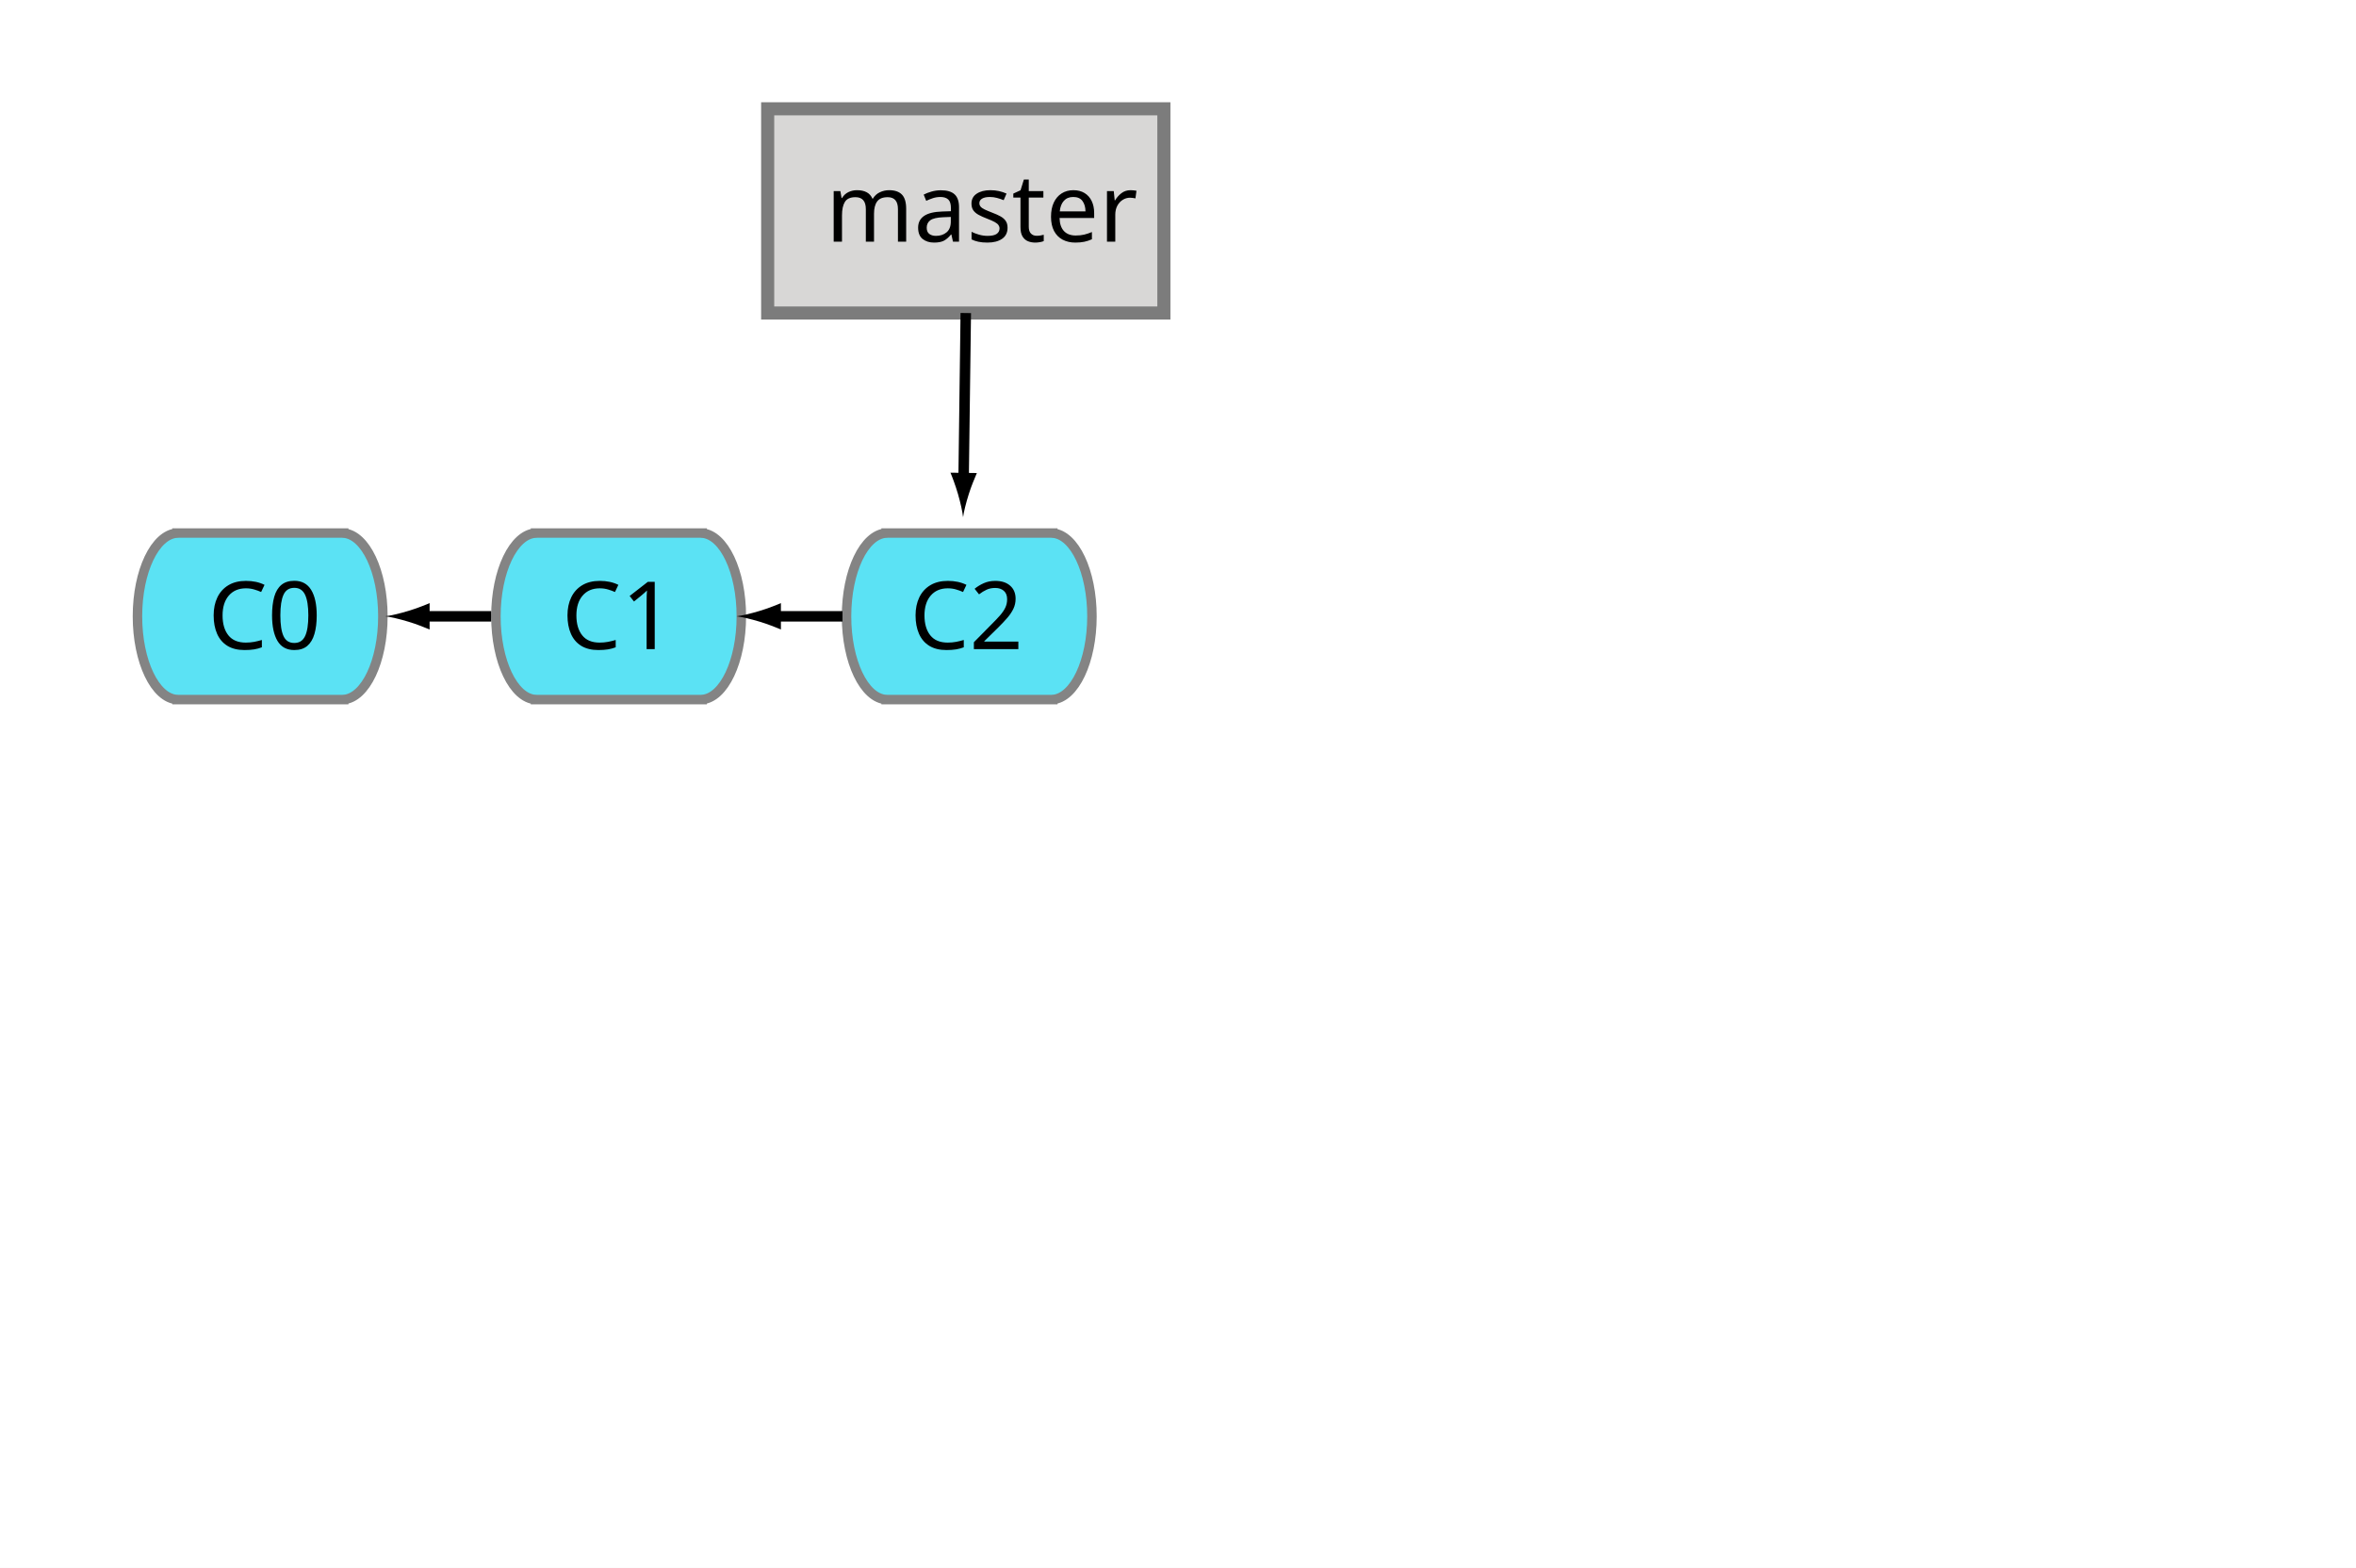
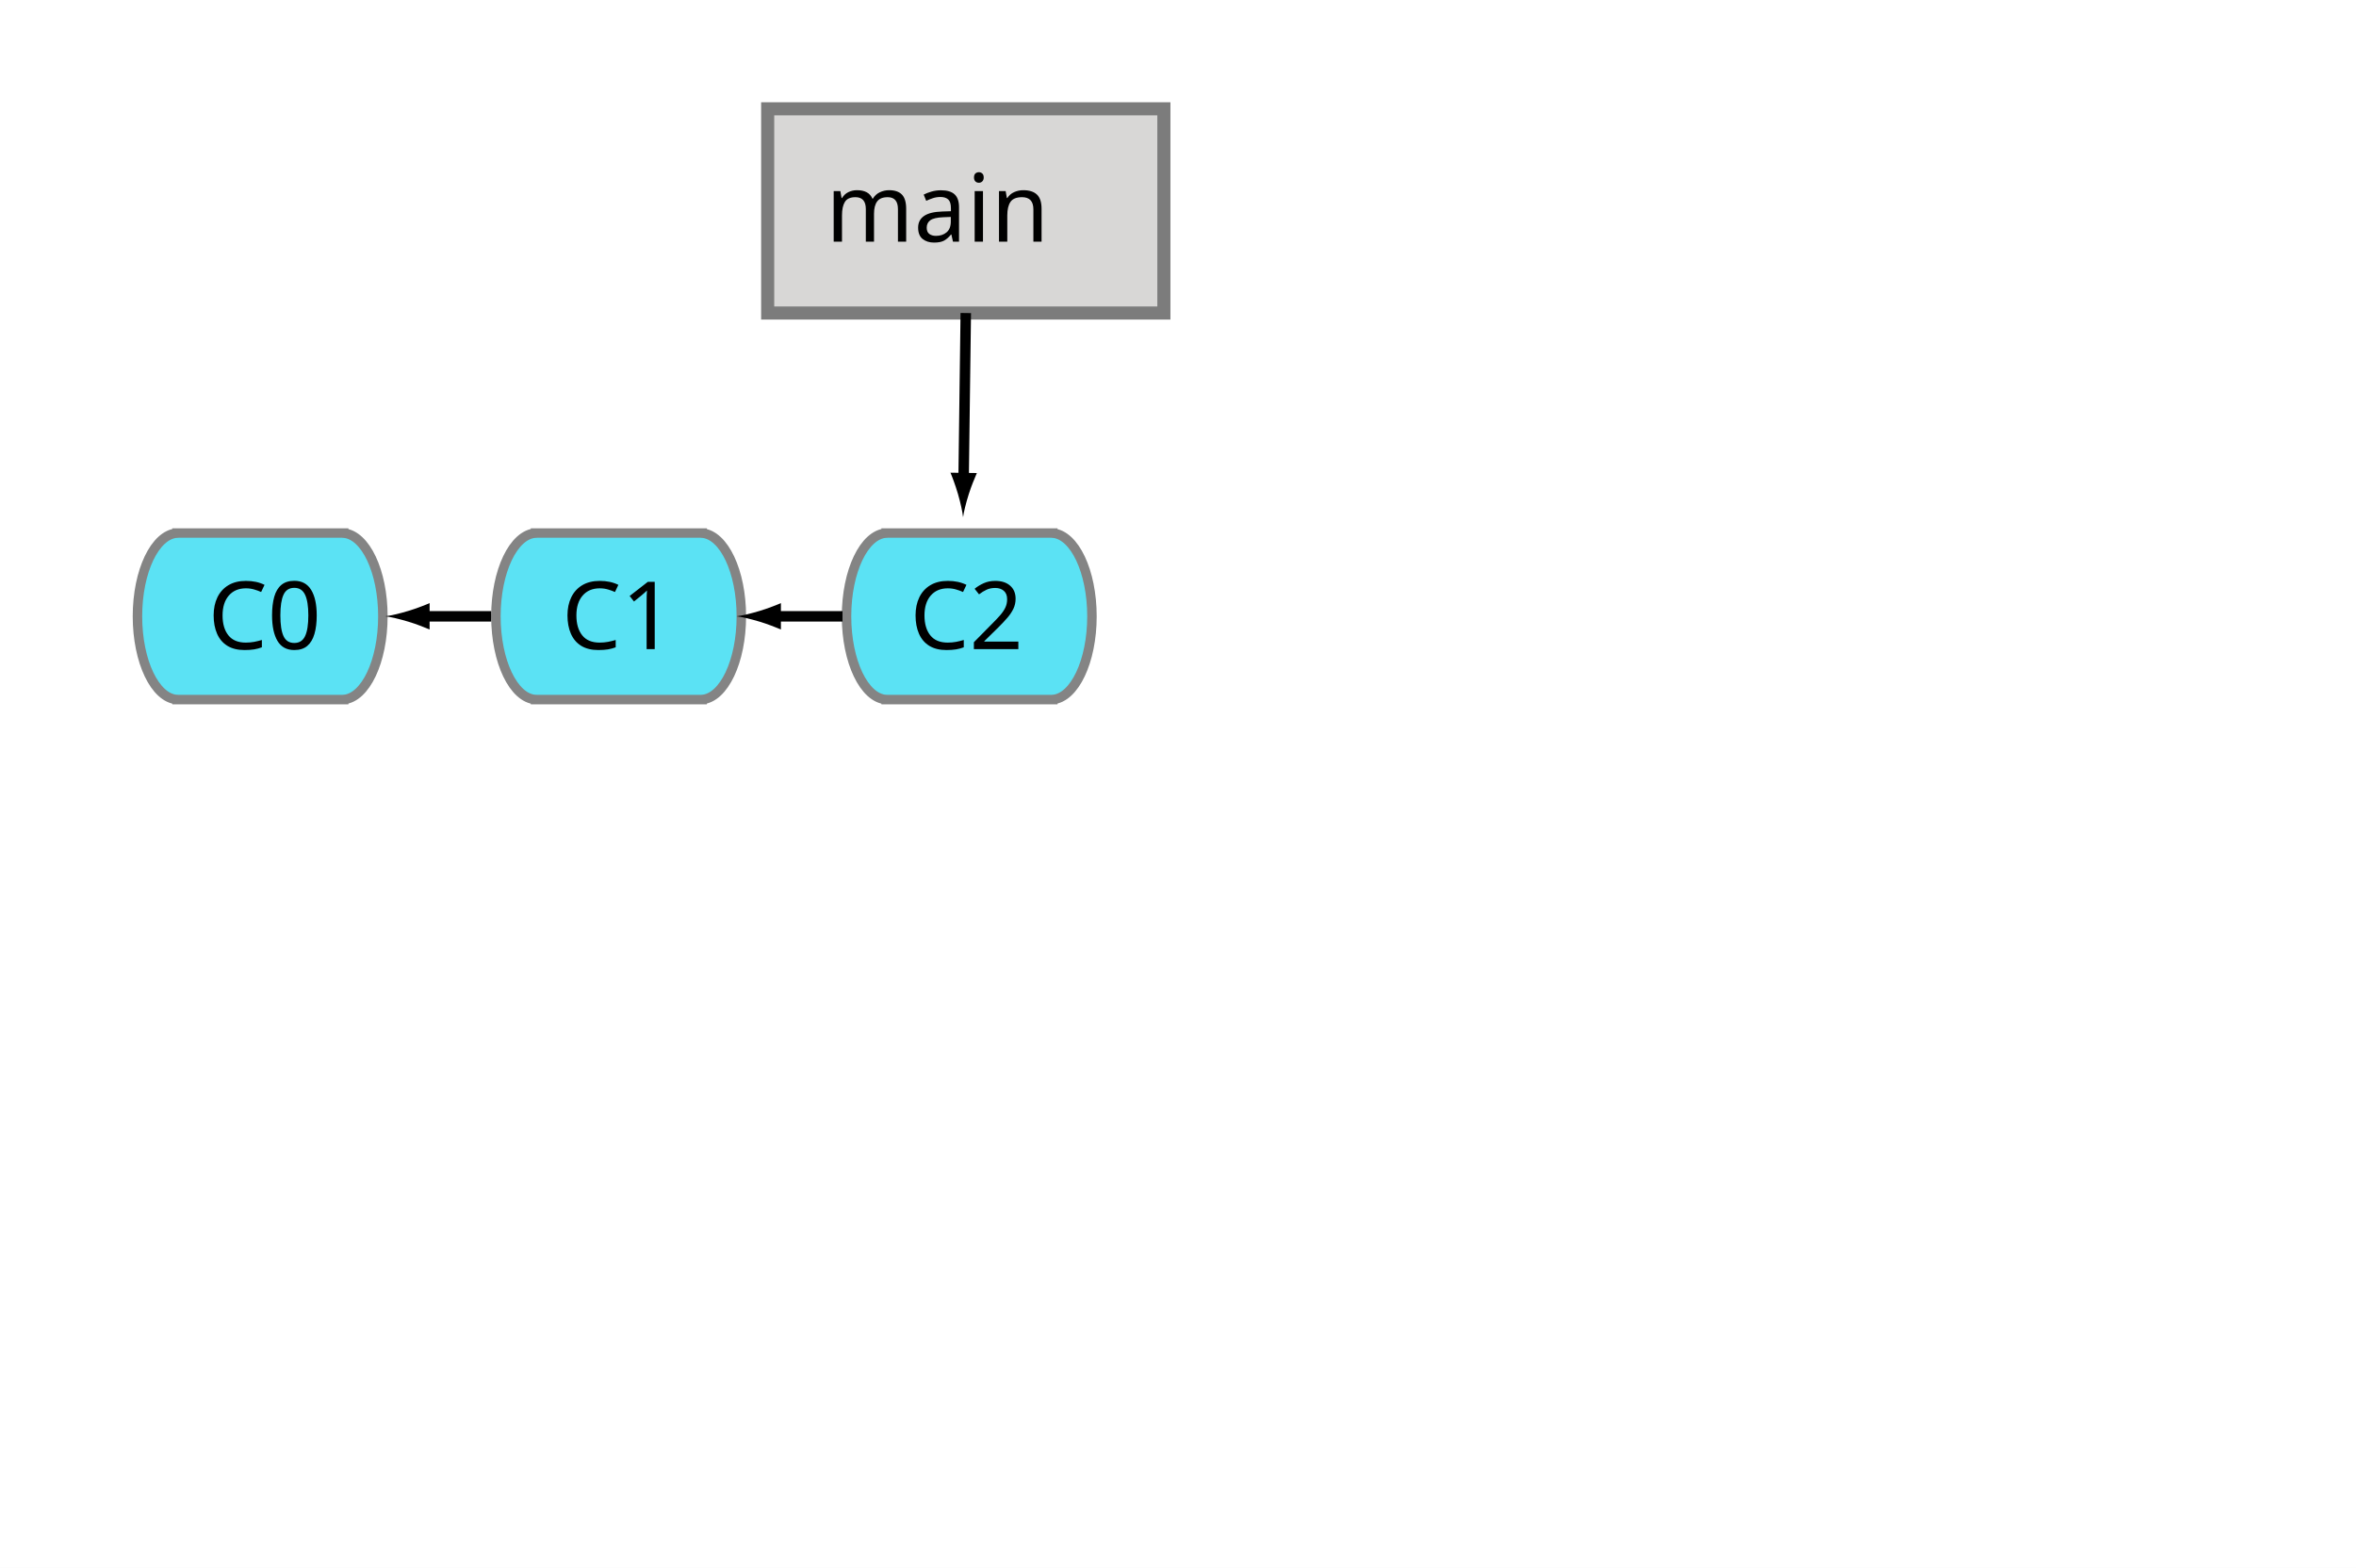
<svg xmlns="http://www.w3.org/2000/svg" xmlns:xlink="http://www.w3.org/1999/xlink" version="1.1" x="0px" y="0px" width="900px" height="599px" viewBox="0 0 900 599" enable-background="new 0 0 900 599" xml:space="preserve">
  <symbol id="C0-C3" viewBox="-184.12 -33.633 368.24 67.266">
    <g id="c0_1_">
      <use xlink:href="#Commit" width="161.396" height="111.496" id="XMLID_10_" x="-80.698" y="-55.748" transform="matrix(0.6033 0 0 0.6033 -135.4351 0)" overflow="visible" />
      <text transform="matrix(1 0 0 -1 -155.4082 -12.5215)" font-family="'Ubuntu'" font-size="36">C0</text>
    </g>
    <g id="c1_1_">
      <use xlink:href="#Commit" width="161.396" height="111.496" id="XMLID_9_" x="-80.698" y="-55.748" transform="matrix(0.6033 0 0 0.6033 1.4995 0)" overflow="visible" />
      <g>
        <g>
          <line fill="none" stroke="#000000" stroke-width="4" x1="-47.182" y1="0" x2="-74.09" y2="0" />
          <path d="M-78.813-2.049c3.307-0.999,5.456-1.919,8.108-2.983V5.057c-0.949-0.451-4.802-1.986-8.108-2.982      c-3.539-1.07-6.748-1.801-8.829-2.062C-85.562-0.25-82.353-0.98-78.813-2.049z" />
        </g>
      </g>
      <text transform="matrix(1 0 0 -1 -20.2441 -12.5215)" font-family="'Ubuntu'" font-size="36">C1</text>
    </g>
    <g id="c2_1_">
      <use xlink:href="#Commit" width="161.396" height="111.496" id="XMLID_8_" x="-80.698" y="-55.748" transform="matrix(0.6033 0 0 0.6033 135.4346 0)" overflow="visible" />
      <g>
        <g>
          <line fill="none" stroke="#000000" stroke-width="4" x1="87.015" y1="0" x2="60.107" y2="0" />
          <path d="M55.384-2.049c3.307-0.999,5.456-1.919,8.108-2.983V5.057c-0.949-0.451-4.802-1.986-8.108-2.982      c-3.539-1.07-6.748-1.801-8.829-2.062C48.636-0.25,51.845-0.98,55.384-2.049z" />
        </g>
      </g>
      <text transform="matrix(1 0 0 -1 112.7227 -12.5215)" font-family="'Ubuntu'" font-size="36">C2</text>
    </g>
  </symbol>
  <symbol id="C0bisC3" viewBox="-184.12 -33.633 368.24 67.266">
    <use xlink:href="#C0-C3" width="368.24" height="67.266" x="-184.12" y="-33.633" overflow="visible" />
  </symbol>
  <symbol id="C0bisC4" viewBox="-184.12 -33.633 436.707 125.244">
    <g id="c4_3_">
      <use xlink:href="#Commit" width="161.396" height="111.496" id="XMLID_4_" x="-80.698" y="-55.748" transform="matrix(0.6033 0 0 0.6033 203.9023 57.9785)" overflow="visible" />
      <g>
        <g>
          <line fill="none" stroke="#000000" stroke-width="4" x1="154.218" y1="57.979" x2="127.311" y2="57.979" />
          <path d="M122.587,55.931c3.307-0.999,5.456-1.919,8.108-2.983v10.089c-0.949-0.451-4.802-1.986-8.108-2.982      c-3.539-1.07-6.748-1.801-8.829-2.062C115.839,57.729,119.048,56.999,122.587,55.931z" />
        </g>
      </g>
      <text transform="matrix(1 0 0 -1 180.5205 45.457)" font-family="'Ubuntu'" font-size="36">C4</text>
    </g>
    <use xlink:href="#C0bisC3" width="368.24" height="67.266" x="-184.12" y="-33.633" overflow="visible" />
  </symbol>
  <symbol id="C0bisC5echt" viewBox="-251.581 -91.612 571.63 183.224">
    <g id="c5_1_">
      <use xlink:href="#Commit" width="161.396" height="111.496" id="XMLID_2_" x="-80.698" y="-55.748" transform="matrix(0.6033 0 0 0.6033 271.3638 -57.9795)" overflow="visible" />
      <g>
        <g>
          <line fill="none" stroke="#000000" stroke-width="4" x1="222.756" y1="-58.021" x2="195.85" y2="-58.021" />
          <path d="M191.125-60.069c3.307-0.999,5.457-1.919,8.109-2.983v10.089c-0.949-0.451-4.803-1.986-8.109-2.982      c-3.539-1.07-6.748-1.801-8.828-2.062C184.377-58.271,187.586-59.001,191.125-60.069z" />
        </g>
      </g>
      <text transform="matrix(1 0 0 -1 248.3242 -68.9277)" font-family="'Ubuntu'" font-size="36">C5</text>
    </g>
    <use xlink:href="#C0bisC4" width="436.707" height="125.244" x="-184.12" y="-33.633" transform="matrix(1 0 0 1 -67.4614 0)" overflow="visible" />
  </symbol>
  <symbol id="Commit" viewBox="-80.698 -55.748 161.396 111.496">
    <path fill="#5BE2F4" stroke="#848484" stroke-width="6" d="M77.698,0c0,28.447-11.026,51.621-24.824,52.695v0.053H-52.621v-0.039   C-66.537,51.898-77.698,28.619-77.698,0s11.161-51.898,25.077-52.709v-0.039H52.874v0.053C66.672-51.621,77.698-28.447,77.698,0z" />
  </symbol>
  <g id="Frame0">
    <rect fill="#FFFFFF" width="900" height="599" />
    <rect fill="none" width="450" height="470.923" />
  </g>
  <g id="Frame1" display="none">
-     <g id="master" display="inline">
+     <g id="main" display="inline">
      <rect x="293.111" y="41.238" fill="#D8D7D6" stroke="#7C7C7C" stroke-width="5" width="151.352" height="78.022" />
      <g>
        <g>
          <line fill="none" stroke="#000000" stroke-width="4" x1="368.787" y1="119.26" x2="367.943" y2="183.706" />
          <path d="M369.93,188.456c1.042-3.293,1.99-5.43,3.089-8.069l-10.088-0.132c0.438,0.955,1.923,4.827,2.876,8.146      c1.024,3.553,1.712,6.771,1.947,8.855C368.043,195.18,368.815,191.98,369.93,188.456z" />
        </g>
      </g>
-       <text transform="matrix(1 0 0 1 315.2656 91.9858)" font-family="'Ubuntu'" font-size="36">master</text>
+       <text transform="matrix(1 0 0 1 315.2656 91.9858)" font-family="'Ubuntu'" font-size="36">main</text>
    </g>
    <g id="branch_1_" display="inline">
      <g>
        <g>
          <line fill="none" stroke="#000000" stroke-width="4" x1="366.509" y1="353.495" x2="365.78" y2="276.968" />
          <path d="M363.687,272.264c-0.967,3.316-1.867,5.474-2.906,8.137l10.088-0.096c-0.46-0.945-2.032-4.783-3.059-8.08      c-1.104-3.529-1.865-6.73-2.146-8.809C365.421,265.499,364.721,268.715,363.687,272.264z" />
        </g>
      </g>
      <rect x="292.268" y="349" fill="#D8D7D6" stroke="#7C7C7C" stroke-width="5" width="151.352" height="78.022" />
      <text transform="matrix(1 0 0 1 324.897 399.8472)" font-family="'Ubuntu'" font-size="36">iss53</text>
    </g>
    <use xlink:href="#C0-C3" width="368.24" height="67.266" x="-184.12" y="-33.633" transform="matrix(1 0 0 -1 232.3525 232.0264)" display="inline" overflow="visible" />
  </g>
  <g id="Frame2">
    <use xlink:href="#C0bisC3" width="368.24" height="67.266" id="XMLID_5_" x="-184.12" y="-33.633" transform="matrix(1 0 0 -1 234.8193 235.4614)" overflow="visible" />
    <g id="master_2_">
      <rect x="293.255" y="41.569" fill="#D8D7D6" stroke="#7C7C7C" stroke-width="5" width="151.352" height="78.022" />
      <g>
        <g>
          <line fill="none" stroke="#000000" stroke-width="4" x1="368.931" y1="119.591" x2="368.087" y2="184.037" />
          <path d="M370.074,188.787c1.042-3.293,1.99-5.43,3.089-8.069l-10.088-0.132c0.438,0.955,1.923,4.827,2.876,8.146      c1.024,3.553,1.712,6.771,1.947,8.855C368.187,195.511,368.959,192.312,370.074,188.787z" />
        </g>
      </g>
-       <text transform="matrix(1 0 0 1 315.4092 92.3169)" font-family="'Ubuntu'" font-size="36">master</text>
+       <text transform="matrix(1 0 0 1 315.4092 92.3169)" font-family="'Ubuntu'" font-size="36">main</text>
    </g>
  </g>
  <g id="Frame3" display="none">
    <use xlink:href="#C0bisC4" width="436.707" height="125.244" x="-184.12" y="-33.633" transform="matrix(1 0 0 -1 300.8193 290.0059)" display="inline" overflow="visible" />
    <g id="master_3_" display="inline">
      <rect x="426.976" y="41.758" fill="#D8D7D6" stroke="#7C7C7C" stroke-width="5" width="151.352" height="78.022" />
      <g>
        <g>
          <line fill="none" stroke="#000000" stroke-width="4" x1="502.651" y1="119.78" x2="501.808" y2="184.225" />
          <path d="M503.794,188.975c1.043-3.293,1.991-5.43,3.09-8.069l-10.088-0.132c0.438,0.955,1.923,4.827,2.876,8.146      c1.023,3.553,1.712,6.771,1.946,8.855C501.907,195.699,502.68,192.5,503.794,188.975z" />
        </g>
      </g>
-       <text transform="matrix(1 0 0 1 449.1299 92.5054)" font-family="'Ubuntu'" font-size="36">master</text>
+       <text transform="matrix(1 0 0 1 449.1299 92.5054)" font-family="'Ubuntu'" font-size="36">main</text>
    </g>
    <g id="branch_3_" display="inline">
      <g>
        <g>
          <line fill="none" stroke="#000000" stroke-width="4" x1="509.228" y1="470.728" x2="508.499" y2="394.2" />
          <path d="M506.405,389.496c-0.968,3.316-1.867,5.474-2.906,8.137l10.089-0.096c-0.461-0.945-2.032-4.783-3.06-8.08      c-1.104-3.529-1.865-6.73-2.146-8.809C508.14,382.731,507.439,385.947,506.405,389.496z" />
        </g>
      </g>
      <rect x="434.986" y="466.232" fill="#D8D7D6" stroke="#7C7C7C" stroke-width="5" width="151.352" height="78.022" />
      <text transform="matrix(1 0 0 1 467.6152 517.0801)" font-family="'Ubuntu'" font-size="36">iss53</text>
    </g>
  </g>
  <g id="Frame4" display="none">
    <use xlink:href="#C0bisC5echt" width="571.63" height="183.224" x="-251.581" y="-91.612" transform="matrix(1 0 0 -1 368.2808 290.0059)" display="inline" overflow="visible" />
    <g id="master_4_" display="inline">
      <rect x="426.132" y="41.758" fill="#D8D7D6" stroke="#7C7C7C" stroke-width="5" width="151.352" height="78.022" />
      <g>
        <g>
          <line fill="none" stroke="#000000" stroke-width="4" x1="501.808" y1="119.78" x2="500.964" y2="184.225" />
          <path d="M502.95,188.975c1.043-3.293,1.991-5.43,3.09-8.069l-10.088-0.132c0.438,0.955,1.923,4.827,2.876,8.146      c1.023,3.553,1.712,6.771,1.946,8.855C501.063,195.699,501.836,192.5,502.95,188.975z" />
        </g>
      </g>
-       <text transform="matrix(1 0 0 1 448.2861 92.5054)" font-family="'Ubuntu'" font-size="36">master</text>
+       <text transform="matrix(1 0 0 1 448.2861 92.5054)" font-family="'Ubuntu'" font-size="36">main</text>
    </g>
    <g id="branch_4_" display="inline">
      <g>
        <g>
          <line fill="none" stroke="#000000" stroke-width="4" x1="640.487" y1="473.222" x2="639.759" y2="396.694" />
          <path d="M637.665,391.99c-0.968,3.316-1.867,5.474-2.906,8.137l10.089-0.096c-0.461-0.945-2.032-4.783-3.06-8.08      c-1.104-3.529-1.865-6.73-2.146-8.809C639.399,385.226,638.699,388.441,637.665,391.99z" />
        </g>
      </g>
      <rect x="566.246" y="468.727" fill="#D8D7D6" stroke="#7C7C7C" stroke-width="5" width="151.352" height="78.022" />
      <text transform="matrix(1 0 0 1 598.875 519.5742)" font-family="'Ubuntu'" font-size="36">iss53</text>
    </g>
  </g>
  <g id="Frame5" display="none">
    <g id="c6" display="inline">
      <use xlink:href="#Commit" width="161.396" height="111.496" id="XMLID_7_" x="-80.698" y="-55.748" transform="matrix(0.6033 0 0 -0.6033 734.0723 232.0264)" overflow="visible" />
      <g>
        <g>
          <line fill="none" stroke="#000000" stroke-width="4" x1="697.729" y1="265.657" x2="676.142" y2="304.989" />
          <path d="M675.665,310.115c2.467-2.418,4.308-3.859,6.517-5.672l-8.845-4.854c-0.061,1.049-0.568,5.165-1.286,8.543      c-0.765,3.617-1.668,6.782-2.44,8.732C670.842,315.166,673.025,312.704,675.665,310.115z" />
        </g>
      </g>
      <g>
        <g>
          <line fill="none" stroke="#000000" stroke-width="4" x1="684.551" y1="232.026" x2="564.404" y2="232.026" />
          <path d="M559.681,234.075c3.307,0.999,5.456,1.919,8.108,2.983V226.97c-0.949,0.451-4.802,1.986-8.108,2.982      c-3.539,1.07-6.748,1.801-8.829,2.062C552.933,232.276,556.142,233.007,559.681,234.075z" />
        </g>
      </g>
      <text transform="matrix(1 0 0 1 709.3398 244.5493)" font-family="'Ubuntu'" font-size="36">C6</text>
    </g>
    <g id="branch" display="inline">
      <g>
        <g>
          <line fill="none" stroke="#000000" stroke-width="4" x1="639.645" y1="470.923" x2="638.916" y2="394.396" />
          <path d="M636.822,389.691c-0.968,3.316-1.867,5.474-2.906,8.137l10.089-0.096c-0.461-0.945-2.032-4.783-3.06-8.08      c-1.104-3.529-1.865-6.73-2.146-8.809C638.557,382.927,637.856,386.143,636.822,389.691z" />
        </g>
      </g>
      <rect x="565.403" y="466.428" fill="#D8D7D6" stroke="#7C7C7C" stroke-width="5" width="151.352" height="78.022" />
      <text transform="matrix(1 0 0 1 598.0332 517.2754)" font-family="'Ubuntu'" font-size="36">iss53</text>
    </g>
    <g id="master_1_" display="inline">
      <rect x="655.976" y="42" fill="#D8D7D6" stroke="#7C7C7C" stroke-width="5" width="151.352" height="78.022" />
      <g>
        <g>
          <line fill="none" stroke="#000000" stroke-width="4" x1="731.651" y1="120.022" x2="730.808" y2="184.467" />
          <path d="M732.794,189.217c1.043-3.293,1.991-5.43,3.09-8.069l-10.088-0.132c0.438,0.955,1.923,4.827,2.876,8.146      c1.023,3.553,1.712,6.771,1.946,8.855C730.907,195.941,731.68,192.742,732.794,189.217z" />
        </g>
      </g>
-       <text transform="matrix(1 0 0 1 678.1299 92.7476)" font-family="'Ubuntu'" font-size="36">master</text>
+       <text transform="matrix(1 0 0 1 678.1299 92.7476)" font-family="'Ubuntu'" font-size="36">main</text>
    </g>
    <use xlink:href="#C0bisC5echt" width="571.63" height="183.224" x="-251.581" y="-91.612" transform="matrix(1 0 0 -1 368.2803 290.0059)" display="inline" overflow="visible" />
  </g>
</svg>
